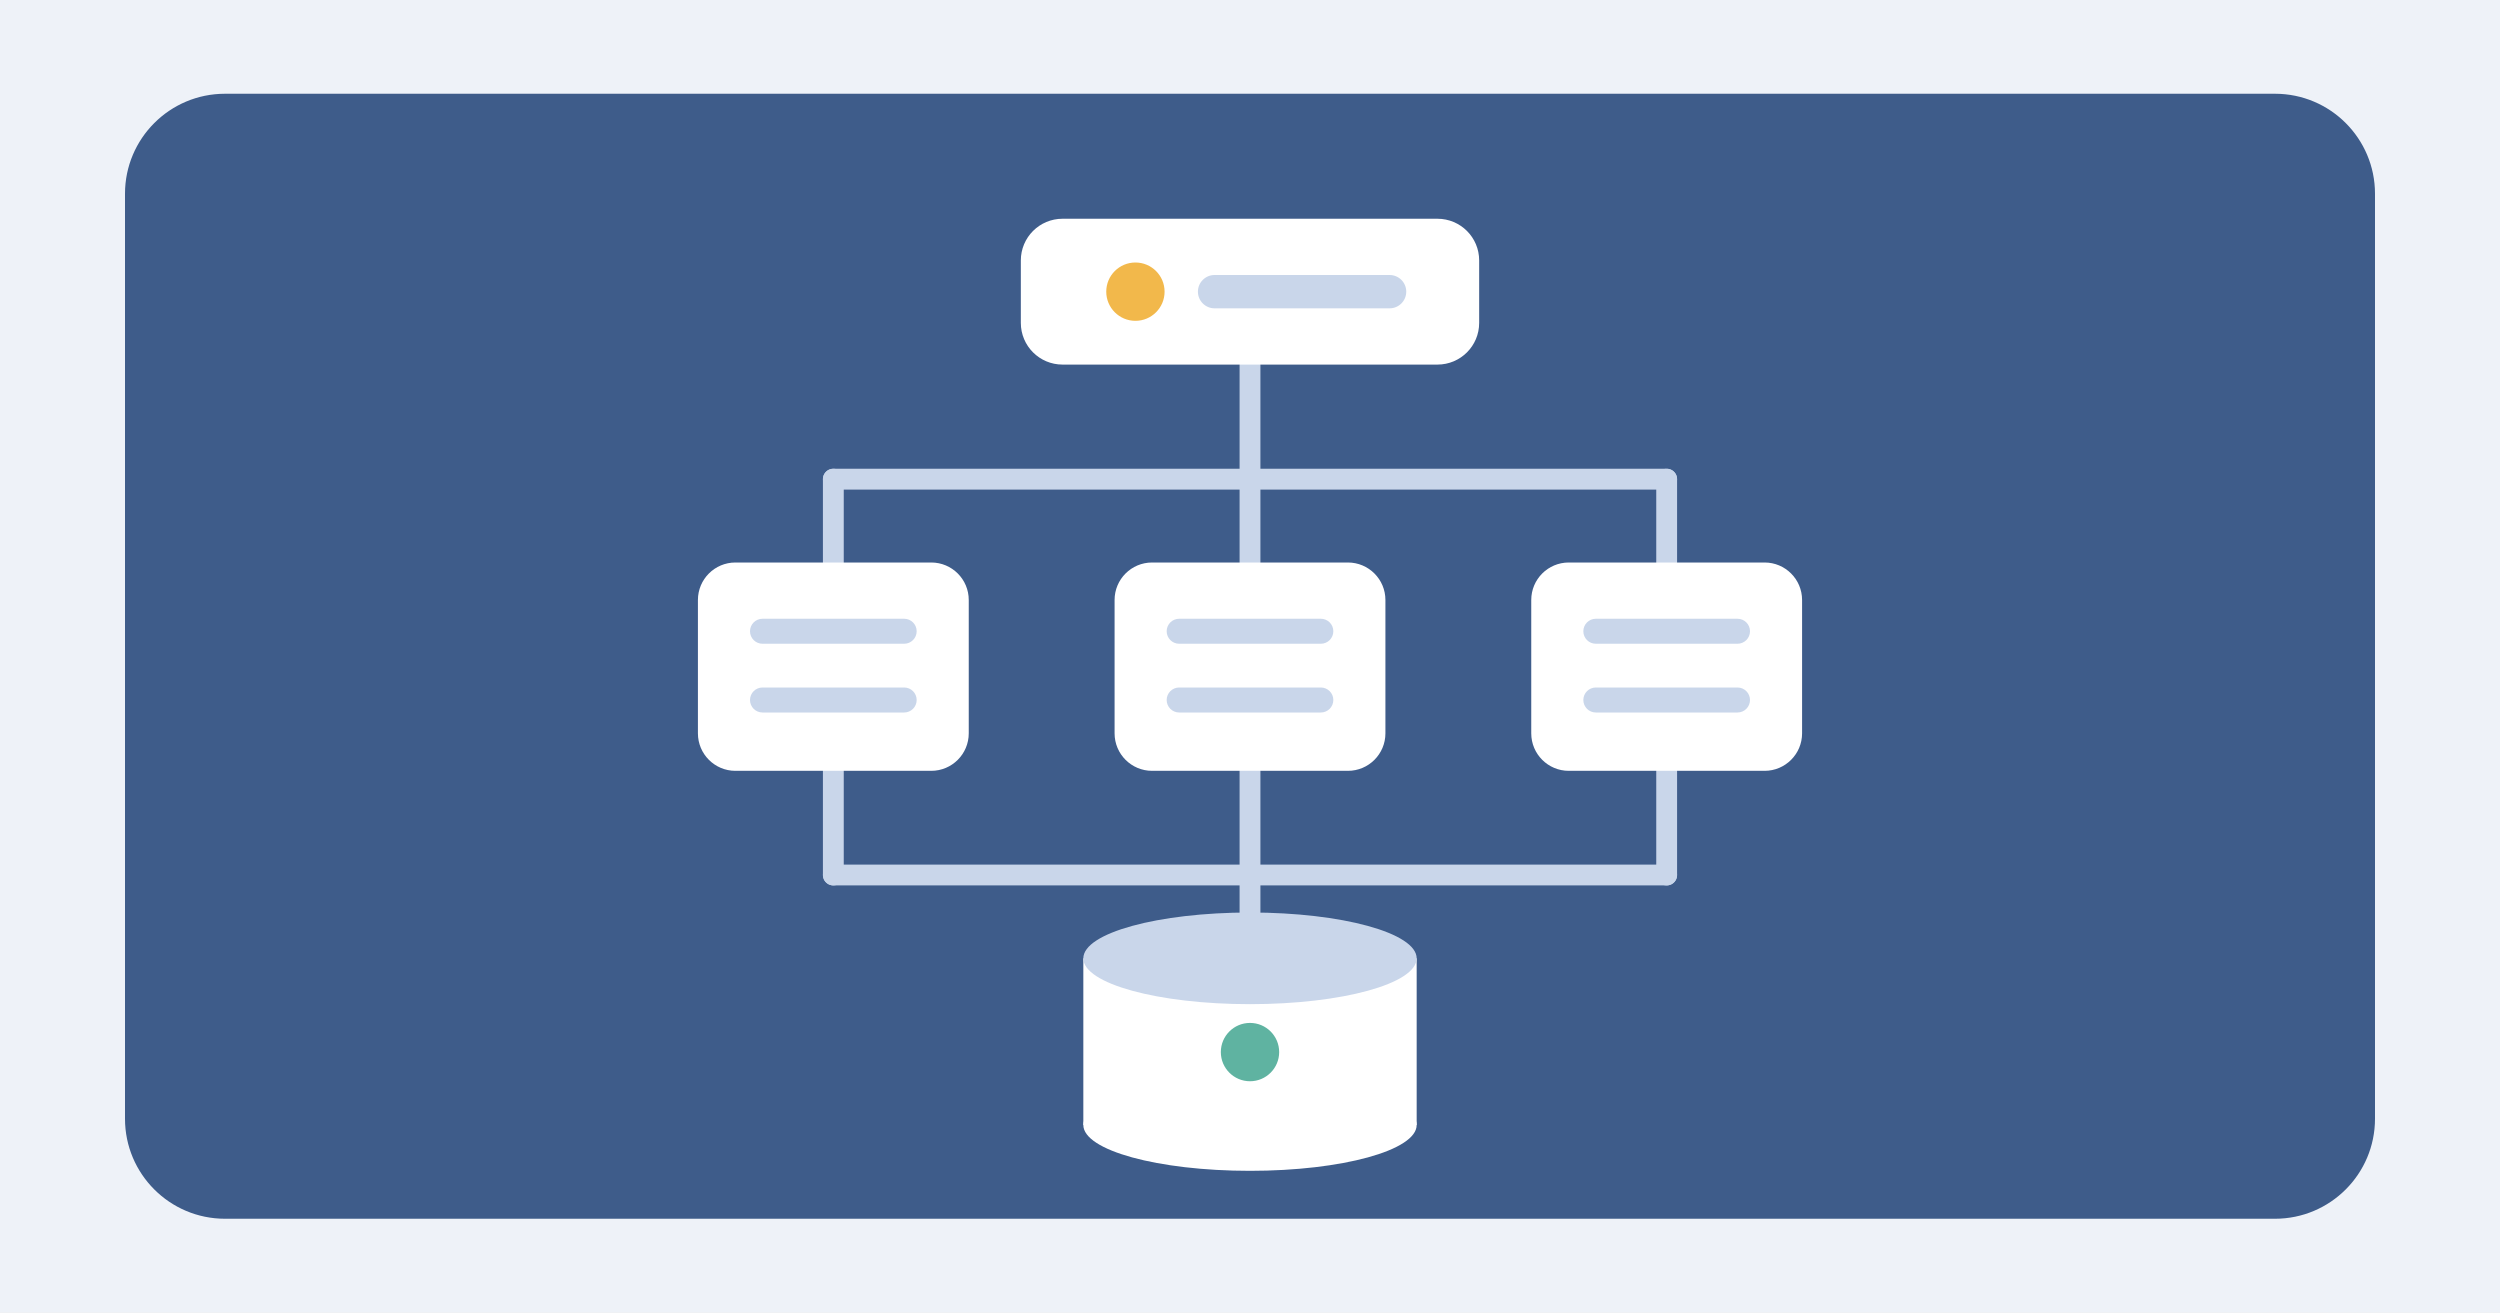
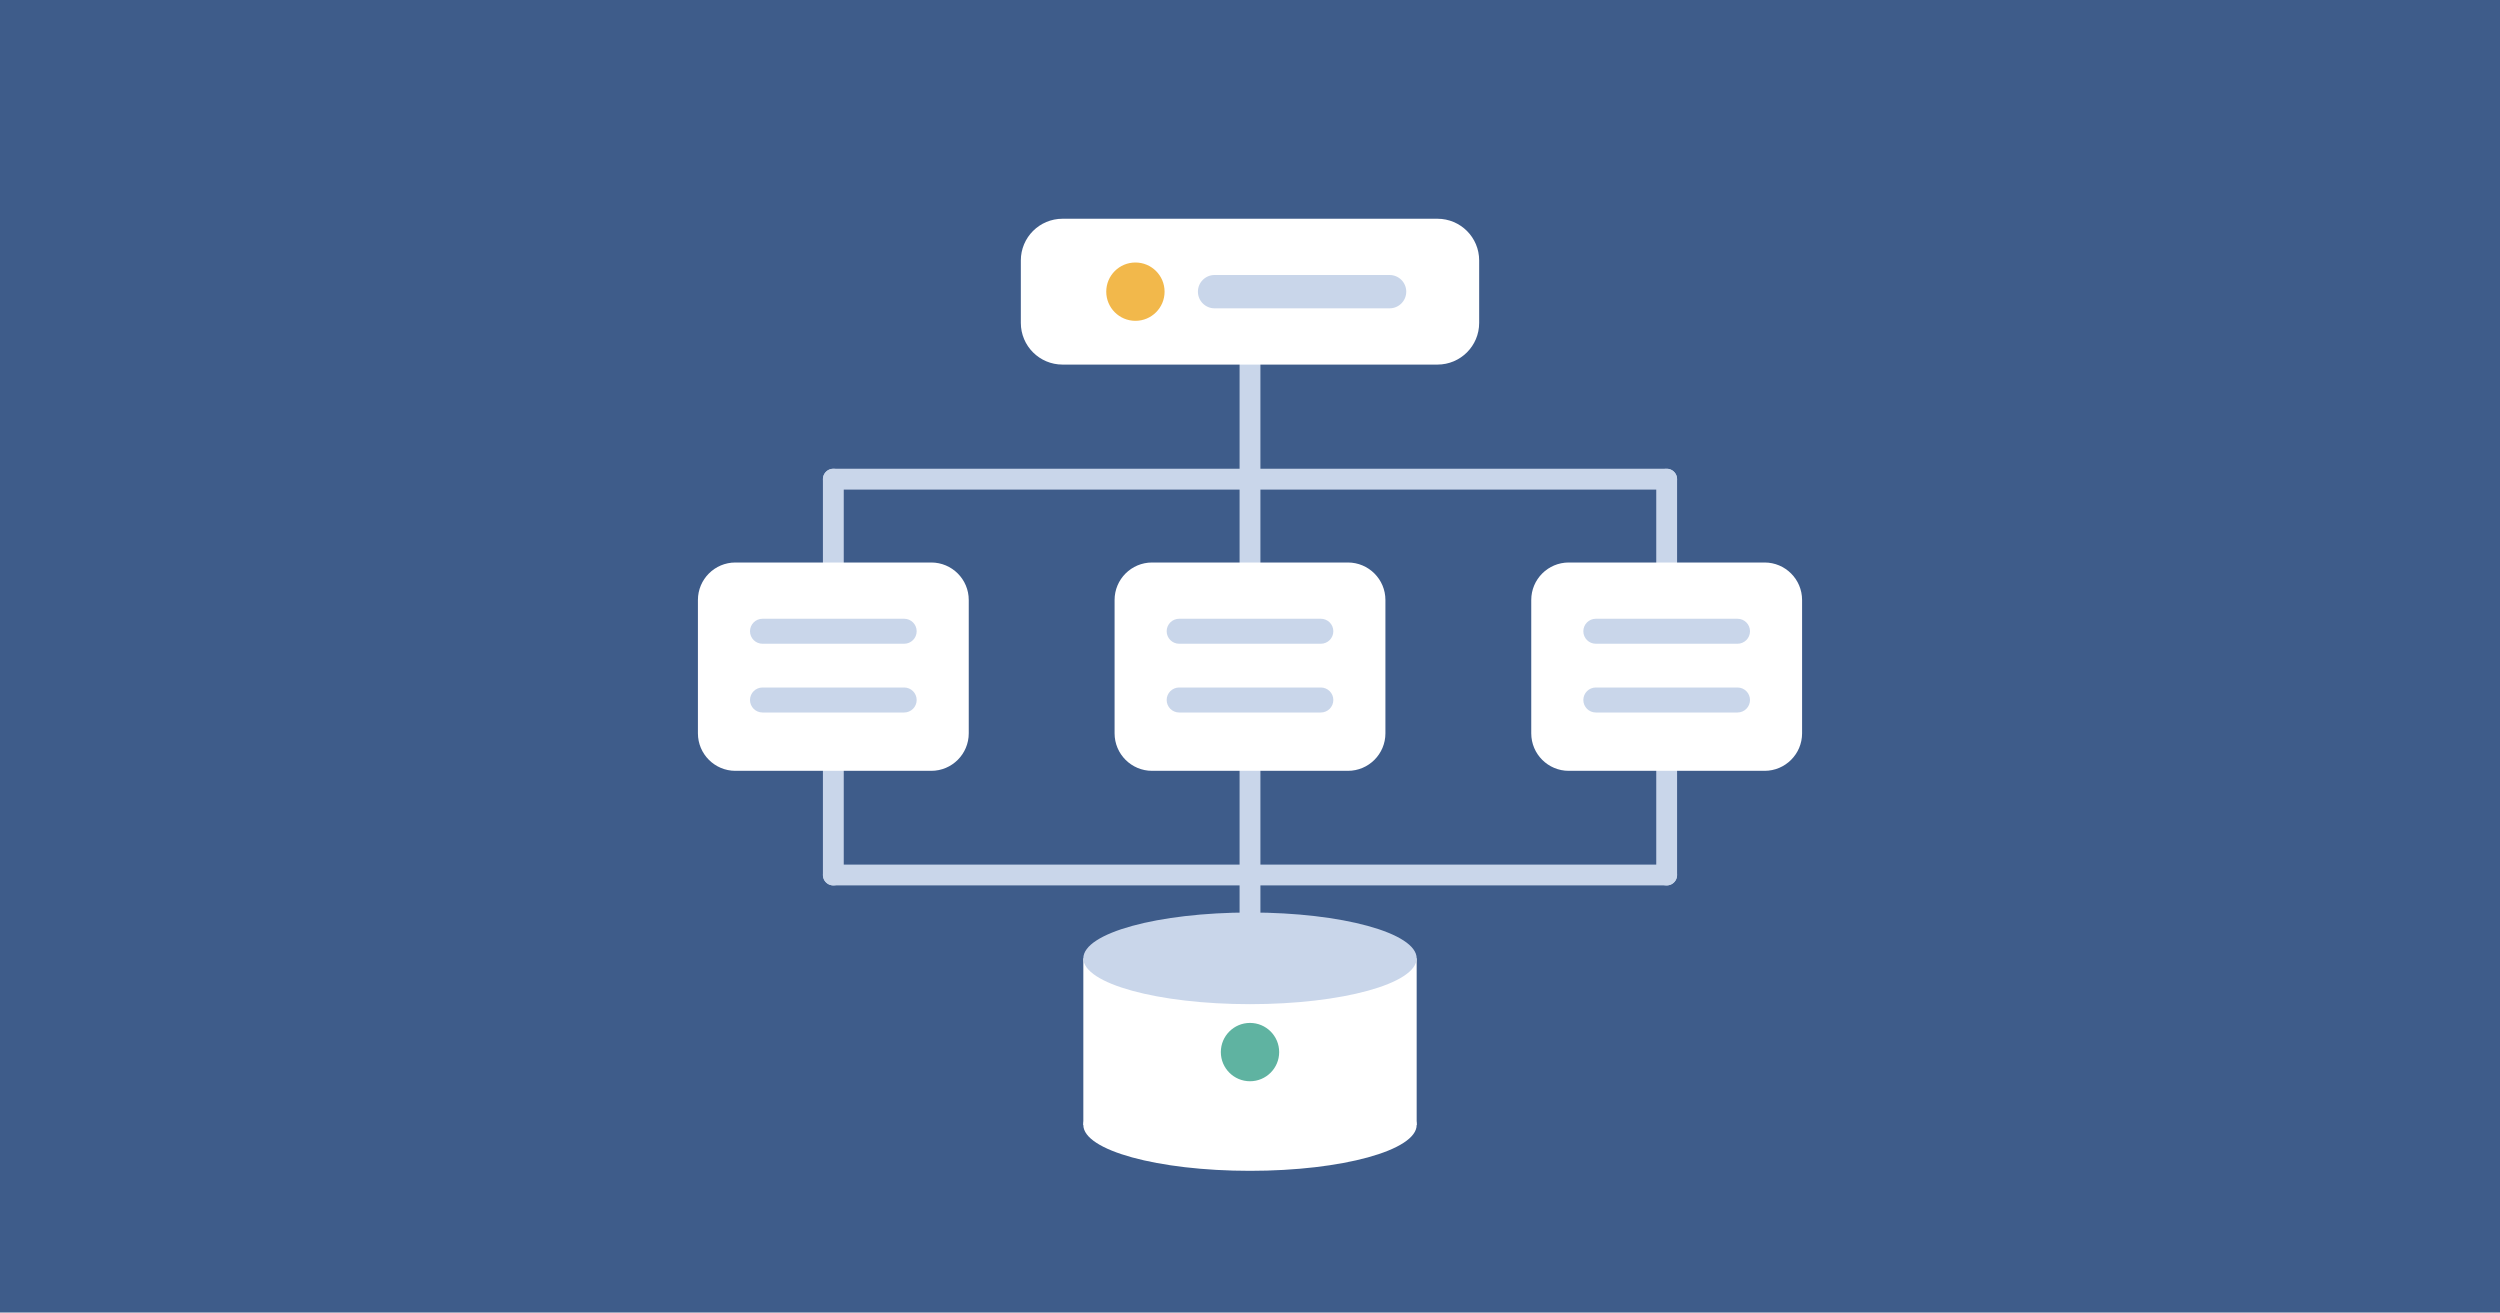
<svg xmlns="http://www.w3.org/2000/svg" width="1200" height="630" viewBox="0 0 1200 630">
-   <rect width="1200" height="630" fill="#EEF2F8" />
+   <rect width="1200" height="630" fill="#3E5C8A" />
  <rect x="60" y="45" width="1080" height="540" rx="48" fill="#3E5C8A" />
  <g stroke="#C9D6EA" stroke-width="10" stroke-linecap="round" fill="none">
    <line x1="600" y1="175" x2="600" y2="230" />
    <line x1="400" y1="230" x2="800" y2="230" />
    <line x1="400" y1="230" x2="400" y2="270" />
    <line x1="600" y1="230" x2="600" y2="270" />
    <line x1="800" y1="230" x2="800" y2="270" />
    <line x1="400" y1="370" x2="400" y2="420" />
    <line x1="600" y1="370" x2="600" y2="420" />
    <line x1="800" y1="370" x2="800" y2="420" />
    <line x1="400" y1="420" x2="800" y2="420" />
    <line x1="600" y1="420" x2="600" y2="445" />
  </g>
  <rect x="490" y="105" width="220" height="70" rx="20" fill="#FFFFFF" />
  <circle cx="545" cy="140" r="14" fill="#F2B84B" />
  <rect x="575" y="132" width="100" height="16" rx="8" fill="#C9D6EA" />
  <g fill="#FFFFFF">
    <rect x="335" y="270" width="130" height="100" rx="18" />
    <rect x="535" y="270" width="130" height="100" rx="18" />
    <rect x="735" y="270" width="130" height="100" rx="18" />
  </g>
  <g fill="#C9D6EA">
    <rect x="360" y="297" width="80" height="12" rx="6" />
    <rect x="360" y="330" width="80" height="12" rx="6" />
    <rect x="560" y="297" width="80" height="12" rx="6" />
    <rect x="560" y="330" width="80" height="12" rx="6" />
    <rect x="760" y="297" width="80" height="12" rx="6" />
    <rect x="760" y="330" width="80" height="12" rx="6" />
  </g>
  <rect x="520" y="460" width="160" height="80" fill="#FFFFFF" />
  <ellipse cx="600" cy="540" rx="80" ry="22" fill="#FFFFFF" />
  <ellipse cx="600" cy="460" rx="80" ry="22" fill="#C9D6EA" />
  <circle cx="600" cy="505" r="14" fill="#5FB3A1" />
</svg>
